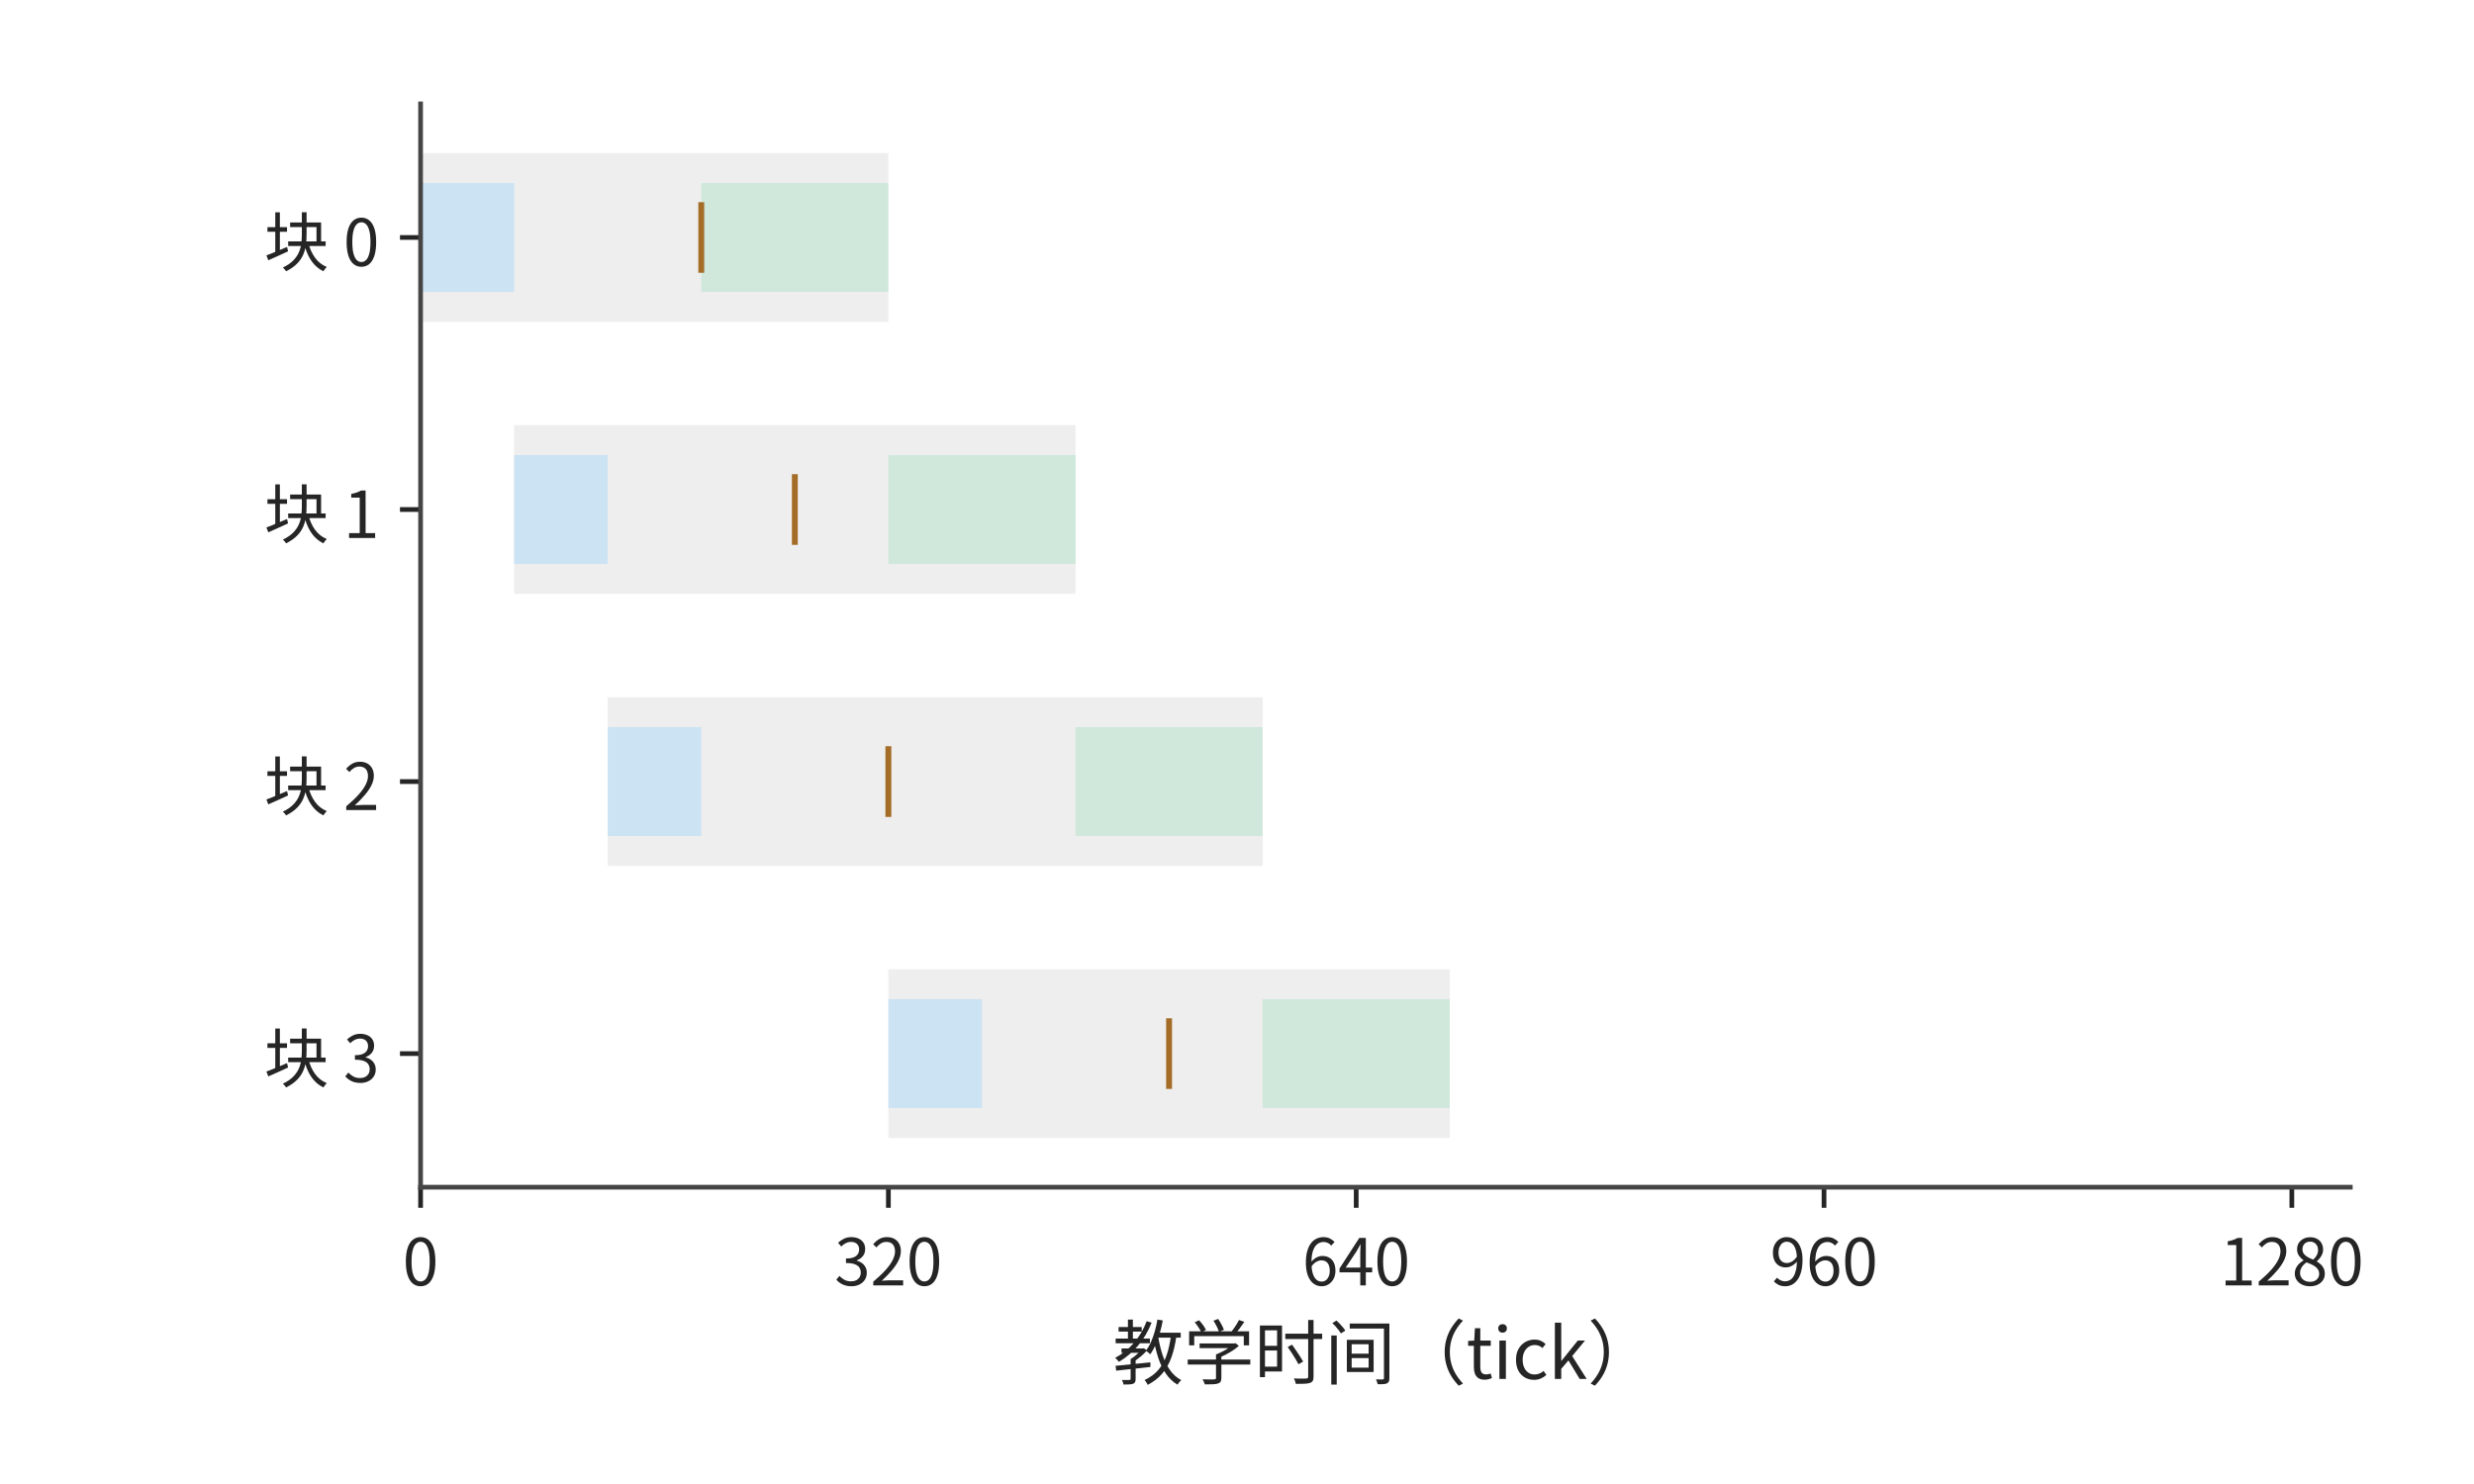
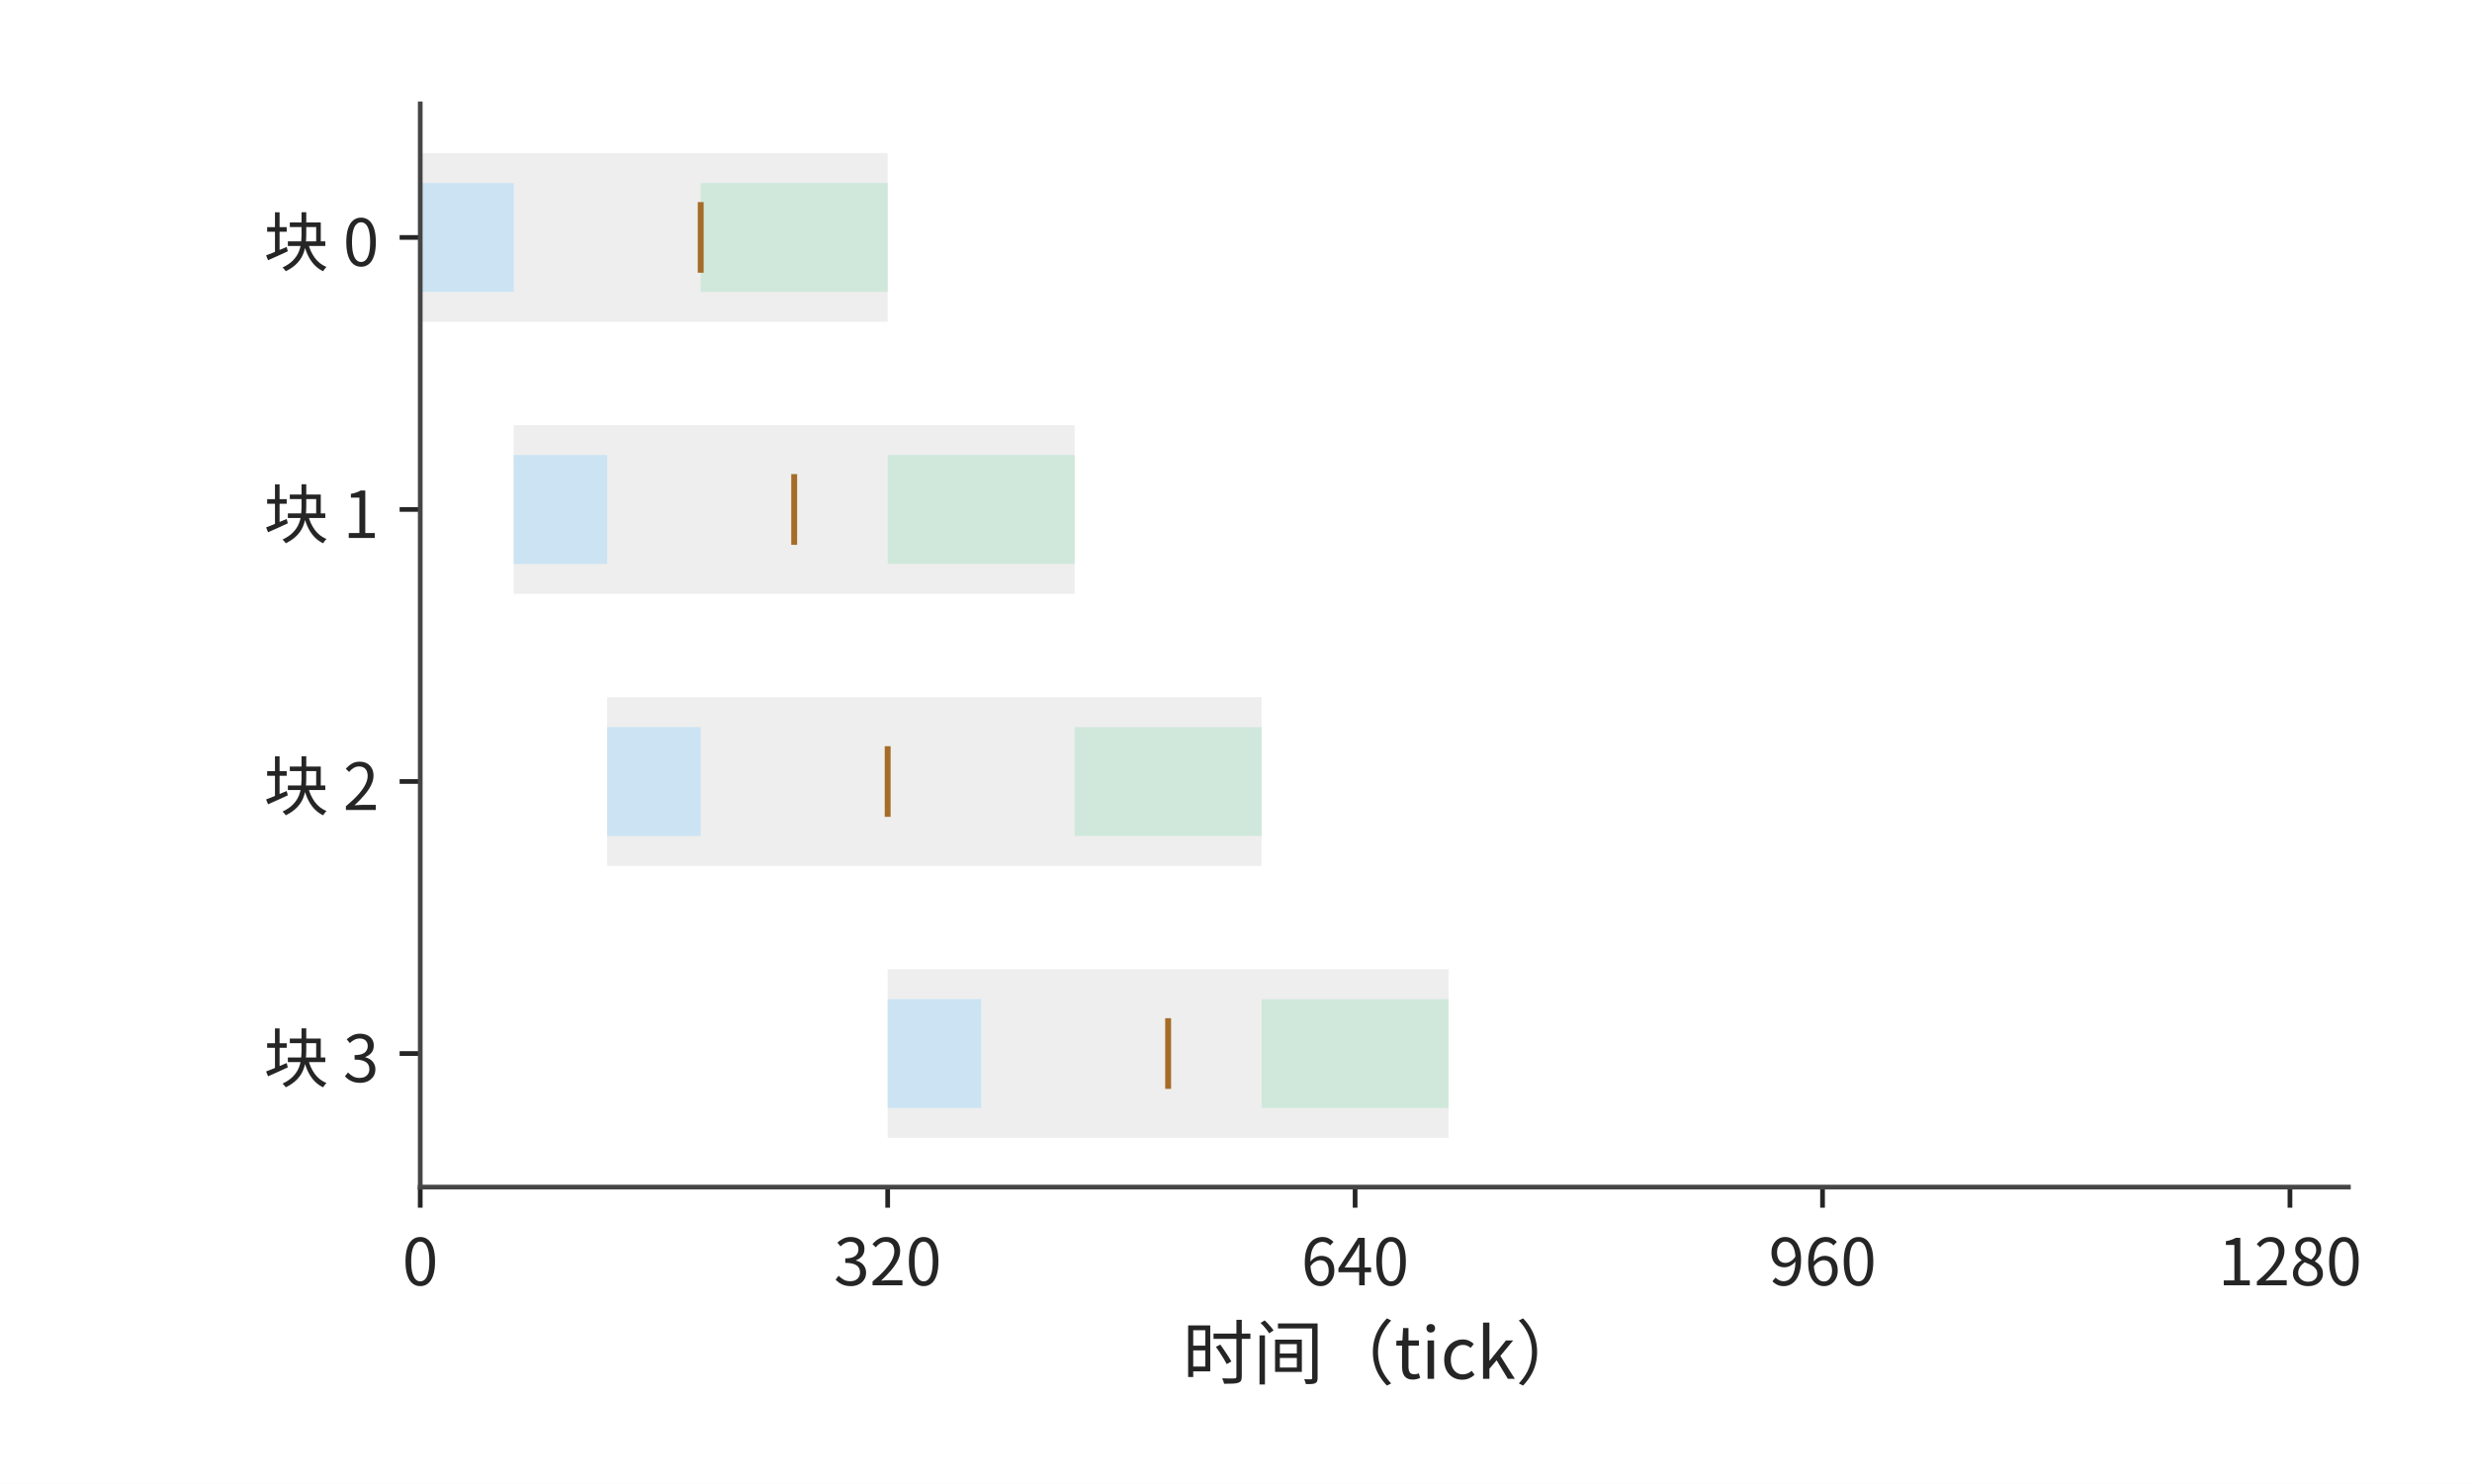
- <svg xmlns="http://www.w3.org/2000/svg" xmlns:xlink="http://www.w3.org/1999/xlink" width="420pt" height="252pt" viewBox="0 0 420 252" version="1.1">
+ <svg xmlns="http://www.w3.org/2000/svg" xmlns:xlink="http://www.w3.org/1999/xlink" width="419.76pt" height="252pt" viewBox="0 0 419.76 252" version="1.1">
  <defs>
    <style type="text/css">*{stroke-linejoin: round; stroke-linecap: butt}</style>
  </defs>
  <g id="figure_1">
    <g id="patch_1">
-       <path d="M 0 252  L 420 252  L 420 0  L 0 0  z " style="fill: #ffffff" />
+       <path d="M 0 252  L 419.76 252  L 419.76 0  L 0 0  z " style="fill: #ffffff" />
    </g>
    <g id="axes_1">
      <g id="patch_2">
-         <path d="M 71.4 201.6  L 399 201.6  L 399 17.64  L 71.4 17.64  z " style="fill: #ffffff" />
+         <path d="M 71.359 201.6  L 398.772 201.6  L 398.772 17.64  L 71.359 17.64  z " style="fill: #ffffff" />
      </g>
      <g id="patch_3">
-         <path d="M 71.4 26.002  L 150.818 26.002  L 150.818 54.645  L 71.4 54.645  z " clip-path="url(#peefb27de23)" style="fill: #eeeeee" />
+         <path d="M 71.359 26.002  L 150.732 26.002  L 150.732 54.645  L 71.359 54.645  z " clip-path="url(#pdf66d35158)" style="fill: #eeeeee" />
      </g>
      <g id="patch_4">
-         <path d="M 71.4 31.084  L 87.284 31.084  L 87.284 49.563  L 71.4 49.563  z " clip-path="url(#peefb27de23)" style="fill: #cbe3f3" />
+         <path d="M 71.359 31.084  L 87.234 31.084  L 87.234 49.563  L 71.359 49.563  z " clip-path="url(#pdf66d35158)" style="fill: #cbe3f3" />
      </g>
      <g id="patch_5">
-         <path d="M 119.051 31.084  L 150.818 31.084  L 150.818 49.563  L 119.051 49.563  z " clip-path="url(#peefb27de23)" style="fill: #cfe8db" />
+         <path d="M 118.983 31.084  L 150.732 31.084  L 150.732 49.563  L 118.983 49.563  z " clip-path="url(#pdf66d35158)" style="fill: #cfe8db" />
      </g>
      <g id="patch_6">
-         <path d="M 87.284 72.2  L 182.585 72.2  L 182.585 100.842  L 87.284 100.842  z " clip-path="url(#peefb27de23)" style="fill: #eeeeee" />
+         <path d="M 87.234 72.2  L 182.481 72.2  L 182.481 100.842  L 87.234 100.842  z " clip-path="url(#pdf66d35158)" style="fill: #eeeeee" />
      </g>
      <g id="patch_7">
-         <path d="M 87.284 77.281  L 103.167 77.281  L 103.167 95.761  L 87.284 95.761  z " clip-path="url(#peefb27de23)" style="fill: #cbe3f3" />
+         <path d="M 87.234 77.281  L 103.108 77.281  L 103.108 95.761  L 87.234 95.761  z " clip-path="url(#pdf66d35158)" style="fill: #cbe3f3" />
      </g>
      <g id="patch_8">
-         <path d="M 150.818 77.281  L 182.585 77.281  L 182.585 95.761  L 150.818 95.761  z " clip-path="url(#peefb27de23)" style="fill: #cfe8db" />
+         <path d="M 150.732 77.281  L 182.481 77.281  L 182.481 95.761  L 150.732 95.761  z " clip-path="url(#pdf66d35158)" style="fill: #cfe8db" />
      </g>
      <g id="patch_9">
-         <path d="M 103.167 118.398  L 214.353 118.398  L 214.353 147.04  L 103.167 147.04  z " clip-path="url(#peefb27de23)" style="fill: #eeeeee" />
+         <path d="M 103.108 118.398  L 214.23 118.398  L 214.23 147.04  L 103.108 147.04  z " clip-path="url(#pdf66d35158)" style="fill: #eeeeee" />
      </g>
      <g id="patch_10">
-         <path d="M 103.167 123.479  L 119.051 123.479  L 119.051 141.959  L 103.167 141.959  z " clip-path="url(#peefb27de23)" style="fill: #cbe3f3" />
+         <path d="M 103.108 123.479  L 118.983 123.479  L 118.983 141.959  L 103.108 141.959  z " clip-path="url(#pdf66d35158)" style="fill: #cbe3f3" />
      </g>
      <g id="patch_11">
-         <path d="M 182.585 123.479  L 214.353 123.479  L 214.353 141.959  L 182.585 141.959  z " clip-path="url(#peefb27de23)" style="fill: #cfe8db" />
+         <path d="M 182.481 123.479  L 214.23 123.479  L 214.23 141.959  L 182.481 141.959  z " clip-path="url(#pdf66d35158)" style="fill: #cfe8db" />
      </g>
      <g id="patch_12">
-         <path d="M 150.818 164.595  L 246.12 164.595  L 246.12 193.238  L 150.818 193.238  z " clip-path="url(#peefb27de23)" style="fill: #eeeeee" />
+         <path d="M 150.732 164.595  L 245.979 164.595  L 245.979 193.238  L 150.732 193.238  z " clip-path="url(#pdf66d35158)" style="fill: #eeeeee" />
      </g>
      <g id="patch_13">
-         <path d="M 150.818 169.677  L 166.702 169.677  L 166.702 188.156  L 150.818 188.156  z " clip-path="url(#peefb27de23)" style="fill: #cbe3f3" />
+         <path d="M 150.732 169.677  L 166.607 169.677  L 166.607 188.156  L 150.732 188.156  z " clip-path="url(#pdf66d35158)" style="fill: #cbe3f3" />
      </g>
      <g id="patch_14">
-         <path d="M 214.353 169.677  L 246.12 169.677  L 246.12 188.156  L 214.353 188.156  z " clip-path="url(#peefb27de23)" style="fill: #cfe8db" />
+         <path d="M 214.23 169.677  L 245.979 169.677  L 245.979 188.156  L 214.23 188.156  z " clip-path="url(#pdf66d35158)" style="fill: #cfe8db" />
      </g>
      <g id="matplotlib.axis_1">
        <g id="xtick_1">
          <g id="line2d_1">
            <defs>
-               <path id="m1d74a62649" d="M 0 0  L 0 3.5  " style="stroke: #252525; stroke-width: 0.8" />
+               <path id="m41f6642249" d="M 0 0  L 0 3.5  " style="stroke: #252525; stroke-width: 0.8" />
            </defs>
            <g>
-               <use xlink:href="#m1d74a62649" x="71.4" y="201.6" style="fill: #252525; stroke: #252525; stroke-width: 0.8" />
+               <use xlink:href="#m41f6642249" x="71.359" y="201.6" style="fill: #252525; stroke: #252525; stroke-width: 0.8" />
            </g>
          </g>
          <g id="text_1">
-             <g style="fill: #252525" transform="translate(68.3475 218.28) scale(0.11 -0.11)">
+             <g style="fill: #252525" transform="translate(68.3067 218.28) scale(0.11 -0.11)">
              <defs>
                <path id="SourceHanSansCN-Regular-11" d="M 1779 -83  Q 1338 -83 1008 185  Q 678 454 499 998  Q 320 1542 320 2362  Q 320 3181 499 3715  Q 678 4250 1008 4512  Q 1338 4774 1779 4774  Q 2227 4774 2553 4508  Q 2880 4243 3059 3712  Q 3238 3181 3238 2362  Q 3238 1542 3059 998  Q 2880 454 2553 185  Q 2227 -83 1779 -83  z M 1779 390  Q 2048 390 2249 595  Q 2451 800 2563 1238  Q 2675 1677 2675 2362  Q 2675 3046 2563 3478  Q 2451 3910 2249 4112  Q 2048 4314 1779 4314  Q 1517 4314 1312 4112  Q 1107 3910 995 3478  Q 883 3046 883 2362  Q 883 1677 995 1238  Q 1107 800 1312 595  Q 1517 390 1779 390  z " transform="scale(0.015625)" />
              </defs>
              <use xlink:href="#SourceHanSansCN-Regular-11" />
            </g>
          </g>
        </g>
        <g id="xtick_2">
          <g id="line2d_2">
            <g>
-               <use xlink:href="#m1d74a62649" x="150.818" y="201.6" style="fill: #252525; stroke: #252525; stroke-width: 0.8" />
+               <use xlink:href="#m41f6642249" x="150.732" y="201.6" style="fill: #252525; stroke: #252525; stroke-width: 0.8" />
            </g>
          </g>
          <g id="text_2">
-             <g style="fill: #252525" transform="translate(141.6607 218.28) scale(0.11 -0.11)">
+             <g style="fill: #252525" transform="translate(141.5745 218.28) scale(0.11 -0.11)">
              <defs>
                <path id="SourceHanSansCN-Regular-14" d="M 1683 -83  Q 1318 -83 1040 6  Q 762 96 550 243  Q 339 390 186 563  L 486 941  Q 691 730 969 566  Q 1248 403 1645 403  Q 1926 403 2140 508  Q 2355 614 2476 809  Q 2598 1005 2598 1274  Q 2598 1555 2460 1766  Q 2323 1978 2003 2096  Q 1683 2214 1139 2214  L 1139 2662  Q 1626 2662 1907 2780  Q 2189 2899 2313 3104  Q 2438 3309 2438 3558  Q 2438 3898 2227 4099  Q 2016 4301 1645 4301  Q 1363 4301 1116 4173  Q 870 4045 672 3846  L 358 4218  Q 627 4461 944 4617  Q 1261 4774 1664 4774  Q 2061 4774 2371 4636  Q 2682 4499 2858 4236  Q 3034 3974 3034 3603  Q 3034 3174 2803 2892  Q 2573 2611 2202 2477  L 2202 2445  Q 2477 2381 2701 2221  Q 2925 2061 3059 1817  Q 3194 1574 3194 1254  Q 3194 838 2989 537  Q 2784 237 2445 77  Q 2106 -83 1683 -83  z " transform="scale(0.015625)" />
                <path id="SourceHanSansCN-Regular-13" d="M 282 0  L 282 371  Q 1030 998 1504 1529  Q 1978 2061 2205 2518  Q 2432 2976 2432 3373  Q 2432 3642 2339 3853  Q 2246 4064 2054 4182  Q 1862 4301 1568 4301  Q 1280 4301 1033 4147  Q 787 3994 595 3757  L 269 4077  Q 550 4390 873 4582  Q 1197 4774 1638 4774  Q 2061 4774 2365 4604  Q 2669 4435 2838 4124  Q 3008 3814 3008 3398  Q 3008 2925 2768 2445  Q 2528 1965 2105 1472  Q 1683 979 1126 461  Q 1312 474 1517 490  Q 1722 506 1894 506  L 3232 506  L 3232 0  L 282 0  z " transform="scale(0.015625)" />
              </defs>
              <use xlink:href="#SourceHanSansCN-Regular-14" />
              <use xlink:href="#SourceHanSansCN-Regular-13" transform="translate(55.5 0)" />
              <use xlink:href="#SourceHanSansCN-Regular-11" transform="translate(111 0)" />
            </g>
          </g>
        </g>
        <g id="xtick_3">
          <g id="line2d_3">
            <g>
-               <use xlink:href="#m1d74a62649" x="230.236" y="201.6" style="fill: #252525; stroke: #252525; stroke-width: 0.8" />
+               <use xlink:href="#m41f6642249" x="230.105" y="201.6" style="fill: #252525; stroke: #252525; stroke-width: 0.8" />
            </g>
          </g>
          <g id="text_3">
-             <g style="fill: #252525" transform="translate(221.0789 218.28) scale(0.11 -0.11)">
+             <g style="fill: #252525" transform="translate(220.9473 218.28) scale(0.11 -0.11)">
              <defs>
                <path id="SourceHanSansCN-Regular-17" d="M 1926 -83  Q 1594 -83 1306 61  Q 1018 205 806 496  Q 595 787 476 1222  Q 358 1658 358 2240  Q 358 2925 499 3411  Q 640 3898 883 4198  Q 1126 4499 1440 4636  Q 1754 4774 2093 4774  Q 2458 4774 2726 4640  Q 2995 4506 3194 4294  L 2861 3936  Q 2726 4102 2528 4198  Q 2330 4294 2118 4294  Q 1786 4294 1510 4099  Q 1235 3904 1072 3456  Q 909 3008 909 2240  Q 909 1638 1027 1222  Q 1146 806 1373 592  Q 1600 378 1926 378  Q 2157 378 2333 512  Q 2509 646 2614 886  Q 2720 1126 2720 1440  Q 2720 1760 2627 1993  Q 2534 2227 2348 2352  Q 2163 2477 1875 2477  Q 1651 2477 1388 2333  Q 1126 2189 890 1837  L 870 2298  Q 1018 2490 1197 2627  Q 1376 2765 1577 2838  Q 1779 2912 1971 2912  Q 2368 2912 2659 2749  Q 2950 2586 3113 2259  Q 3277 1933 3277 1440  Q 3277 986 3091 643  Q 2906 301 2602 109  Q 2298 -83 1926 -83  z " transform="scale(0.015625)" />
                <path id="SourceHanSansCN-Regular-15" d="M 2176 0  L 2176 3200  Q 2176 3373 2189 3622  Q 2202 3872 2208 4051  L 2182 4051  Q 2093 3885 2000 3709  Q 1907 3533 1805 3360  L 736 1760  L 3354 1760  L 3354 1293  L 128 1293  L 128 1677  L 2080 4691  L 2726 4691  L 2726 0  L 2176 0  z " transform="scale(0.015625)" />
              </defs>
              <use xlink:href="#SourceHanSansCN-Regular-17" />
              <use xlink:href="#SourceHanSansCN-Regular-15" transform="translate(55.5 0)" />
              <use xlink:href="#SourceHanSansCN-Regular-11" transform="translate(111 0)" />
            </g>
          </g>
        </g>
        <g id="xtick_4">
          <g id="line2d_4">
            <g>
-               <use xlink:href="#m1d74a62649" x="309.655" y="201.6" style="fill: #252525; stroke: #252525; stroke-width: 0.8" />
+               <use xlink:href="#m41f6642249" x="309.478" y="201.6" style="fill: #252525; stroke: #252525; stroke-width: 0.8" />
            </g>
          </g>
          <g id="text_4">
-             <g style="fill: #252525" transform="translate(300.497 218.28) scale(0.11 -0.11)">
+             <g style="fill: #252525" transform="translate(300.3201 218.28) scale(0.11 -0.11)">
              <defs>
                <path id="SourceHanSansCN-Regular-1a" d="M 1504 -83  Q 1120 -83 841 54  Q 563 192 371 397  L 691 762  Q 845 595 1053 499  Q 1261 403 1485 403  Q 1722 403 1933 512  Q 2144 621 2307 873  Q 2470 1126 2563 1536  Q 2656 1946 2656 2547  Q 2656 3123 2537 3520  Q 2419 3917 2188 4118  Q 1958 4320 1632 4320  Q 1408 4320 1229 4185  Q 1050 4051 941 3814  Q 832 3578 832 3251  Q 832 2938 925 2704  Q 1018 2470 1206 2342  Q 1395 2214 1670 2214  Q 1907 2214 2166 2364  Q 2426 2515 2662 2861  L 2688 2394  Q 2547 2214 2364 2073  Q 2182 1933 1980 1856  Q 1779 1779 1574 1779  Q 1184 1779 893 1945  Q 602 2112 442 2441  Q 282 2771 282 3251  Q 282 3712 467 4054  Q 653 4397 957 4585  Q 1261 4774 1626 4774  Q 1965 4774 2253 4636  Q 2541 4499 2752 4220  Q 2963 3942 3084 3526  Q 3206 3110 3206 2547  Q 3206 1837 3065 1334  Q 2925 832 2681 518  Q 2438 205 2134 61  Q 1830 -83 1504 -83  z " transform="scale(0.015625)" />
              </defs>
              <use xlink:href="#SourceHanSansCN-Regular-1a" />
              <use xlink:href="#SourceHanSansCN-Regular-17" transform="translate(55.5 0)" />
              <use xlink:href="#SourceHanSansCN-Regular-11" transform="translate(111 0)" />
            </g>
          </g>
        </g>
        <g id="xtick_5">
          <g id="line2d_5">
            <g>
-               <use xlink:href="#m1d74a62649" x="389.073" y="201.6" style="fill: #252525; stroke: #252525; stroke-width: 0.8" />
+               <use xlink:href="#m41f6642249" x="388.85" y="201.6" style="fill: #252525; stroke: #252525; stroke-width: 0.8" />
            </g>
          </g>
          <g id="text_5">
-             <g style="fill: #252525" transform="translate(376.8627 218.28) scale(0.11 -0.11)">
+             <g style="fill: #252525" transform="translate(376.6404 218.28) scale(0.11 -0.11)">
              <defs>
                <path id="SourceHanSansCN-Regular-12" d="M 563 0  L 563 486  L 1613 486  L 1613 3987  L 774 3987  L 774 4358  Q 1088 4416 1321 4499  Q 1555 4582 1747 4691  L 2195 4691  L 2195 486  L 3136 486  L 3136 0  L 563 0  z " transform="scale(0.015625)" />
                <path id="SourceHanSansCN-Regular-19" d="M 1792 -83  Q 1357 -83 1017 77  Q 678 237 486 518  Q 294 800 294 1165  Q 294 1478 419 1731  Q 544 1984 742 2166  Q 941 2349 1152 2464  L 1152 2490  Q 896 2669 707 2934  Q 518 3200 518 3571  Q 518 3930 688 4195  Q 858 4461 1149 4611  Q 1440 4762 1805 4762  Q 2208 4762 2496 4602  Q 2784 4442 2937 4166  Q 3091 3891 3091 3526  Q 3091 3283 2992 3065  Q 2893 2848 2752 2678  Q 2611 2509 2470 2394  L 2470 2362  Q 2675 2246 2854 2083  Q 3034 1920 3146 1686  Q 3258 1453 3258 1126  Q 3258 794 3075 515  Q 2893 237 2563 77  Q 2234 -83 1792 -83  z M 2112 2547  Q 2349 2758 2470 2998  Q 2592 3238 2592 3494  Q 2592 3731 2499 3916  Q 2406 4102 2227 4214  Q 2048 4326 1798 4326  Q 1472 4326 1261 4121  Q 1050 3917 1050 3571  Q 1050 3296 1200 3107  Q 1350 2918 1593 2787  Q 1837 2656 2112 2547  z M 1798 352  Q 2074 352 2275 454  Q 2477 557 2589 736  Q 2701 915 2701 1146  Q 2701 1382 2598 1552  Q 2496 1722 2326 1850  Q 2157 1978 1933 2080  Q 1709 2182 1459 2278  Q 1178 2099 995 1827  Q 813 1555 813 1216  Q 813 973 941 774  Q 1069 576 1296 464  Q 1523 352 1798 352  z " transform="scale(0.015625)" />
              </defs>
              <use xlink:href="#SourceHanSansCN-Regular-12" />
              <use xlink:href="#SourceHanSansCN-Regular-13" transform="translate(55.5 0)" />
              <use xlink:href="#SourceHanSansCN-Regular-19" transform="translate(111 0)" />
              <use xlink:href="#SourceHanSansCN-Regular-11" transform="translate(166.5 0)" />
            </g>
          </g>
        </g>
        <g id="text_6">
-           <g style="fill: #252525" transform="translate(188.9156 234.16) scale(0.12 -0.12)">
+           <g style="fill: #252525" transform="translate(200.7812 234.16) scale(0.12 -0.12)">
            <defs>
-               <path id="SourceHanSansCN-Regular-3984" d="M 2714 2758  L 2714 2368  L 787 2368  L 787 2758  L 2714 2758  z M 2618 4704  L 2618 4288  L 525 4288  L 525 4704  L 2618 4704  z M 3360 3654  L 3360 3232  L 256 3232  L 256 3654  L 3360 3654  z M 1818 5376  L 1818 3437  L 1370 3437  L 1370 5376  L 1818 5376  z M 3514 5101  Q 3046 3917 2291 3021  Q 1536 2125 557 1549  Q 525 1594 461 1661  Q 397 1728 329 1798  Q 262 1869 211 1907  Q 1190 2426 1920 3277  Q 2650 4128 3066 5229  L 3514 5101  z M 2067 -6  Q 2067 -186 2019 -285  Q 1971 -384 1843 -435  Q 1709 -486 1497 -496  Q 1286 -506 973 -506  Q 960 -416 918 -297  Q 877 -179 826 -90  Q 1069 -96 1254 -96  Q 1440 -96 1504 -90  Q 1574 -90 1593 -70  Q 1613 -51 1613 6  L 1613 1792  L 2067 1792  L 2067 -6  z M 2720 2758  L 2810 2784  L 3091 2579  Q 2842 2291 2506 2012  Q 2170 1734 1856 1542  Q 1811 1606 1737 1676  Q 1664 1747 1606 1798  Q 1792 1907 1984 2060  Q 2176 2214 2342 2377  Q 2509 2541 2618 2675  L 2618 2758  L 2720 2758  z M 250 1190  Q 640 1222 1152 1273  Q 1664 1325 2246 1385  Q 2829 1446 3405 1504  L 3405 1088  Q 2854 1024 2291 963  Q 1728 902 1219 848  Q 710 794 307 749  L 250 1190  z M 6150 4186  L 6150 3738  L 3872 3738  L 3872 4186  L 6150 4186  z M 4525 5299  Q 4416 4698 4249 4134  Q 4083 3571 3868 3081  Q 3654 2592 3386 2227  Q 3354 2272 3280 2336  Q 3206 2400 3129 2461  Q 3053 2522 2989 2554  Q 3251 2886 3452 3337  Q 3654 3789 3801 4310  Q 3949 4832 4038 5376  L 4525 5299  z M 5760 3891  Q 5606 2784 5302 1942  Q 4998 1101 4483 493  Q 3968 -115 3162 -538  Q 3142 -474 3088 -394  Q 3034 -314 2979 -230  Q 2925 -147 2874 -102  Q 3635 256 4118 813  Q 4602 1370 4870 2147  Q 5139 2925 5267 3936  L 5760 3891  z M 4115 3802  Q 4256 2918 4515 2144  Q 4774 1370 5187 787  Q 5600 205 6202 -109  Q 6144 -154 6077 -227  Q 6010 -301 5952 -377  Q 5894 -454 5856 -518  Q 5235 -147 4806 477  Q 4378 1101 4109 1929  Q 3840 2758 3680 3731  L 4115 3802  z " transform="scale(0.015625)" />
-               <path id="SourceHanSansCN-Regular-2f9b" d="M 4634 3213  L 4634 2790  L 1459 2790  L 1459 3213  L 4634 3213  z M 6048 1760  L 6048 1306  L 384 1306  L 384 1760  L 6048 1760  z M 3430 83  Q 3430 -134 3363 -246  Q 3296 -358 3117 -416  Q 2944 -474 2659 -483  Q 2374 -493 1933 -493  Q 1907 -397 1846 -262  Q 1786 -128 1722 -32  Q 1971 -38 2188 -44  Q 2406 -51 2563 -48  Q 2720 -45 2784 -38  Q 2880 -32 2912 -3  Q 2944 26 2944 90  L 2944 2221  L 3430 2221  L 3430 83  z M 4602 3213  L 4704 3238  L 5018 3002  Q 4787 2790 4486 2592  Q 4186 2394 3859 2224  Q 3533 2054 3206 1926  Q 3162 1997 3082 2083  Q 3002 2170 2944 2221  Q 3226 2330 3523 2480  Q 3821 2630 4073 2800  Q 4326 2970 4486 3123  L 4486 3213  L 4602 3213  z M 5939 4314  L 5939 3040  L 5459 3040  L 5459 3878  L 973 3878  L 973 3040  L 512 3040  L 512 4314  L 5939 4314  z M 5510 5171  Q 5312 4877 5085 4573  Q 4858 4269 4672 4058  L 4294 4218  Q 4416 4371 4553 4566  Q 4691 4762 4816 4963  Q 4941 5165 5024 5338  L 5510 5171  z M 1414 5312  Q 1600 5120 1776 4873  Q 1952 4627 2035 4435  L 1613 4230  Q 1530 4416 1360 4672  Q 1190 4928 1018 5133  L 1414 5312  z M 3136 5434  Q 3296 5203 3446 4924  Q 3597 4646 3661 4448  L 3213 4269  Q 3155 4474 3011 4755  Q 2867 5037 2714 5274  L 3136 5434  z " transform="scale(0.015625)" />
              <path id="SourceHanSansCN-Regular-3a20" d="M 2522 4838  L 2522 678  L 755 678  L 755 1114  L 2074 1114  L 2074 4403  L 755 4403  L 755 4838  L 2522 4838  z M 2240 3002  L 2240 2573  L 774 2573  L 774 3002  L 2240 3002  z M 979 4838  L 979 160  L 518 160  L 518 4838  L 979 4838  z M 6157 4096  L 6157 3616  L 2816 3616  L 2816 4096  L 6157 4096  z M 5376 211  Q 5376 -51 5302 -176  Q 5229 -301 5056 -358  Q 4883 -422 4569 -435  Q 4256 -448 3776 -448  Q 3757 -346 3705 -202  Q 3654 -58 3597 45  Q 3853 38 4080 32  Q 4307 26 4473 29  Q 4640 32 4710 38  Q 4806 38 4848 76  Q 4890 115 4890 211  L 4890 5344  L 5376 5344  L 5376 211  z M 3430 3104  Q 3603 2861 3795 2579  Q 3987 2298 4156 2035  Q 4326 1773 4435 1574  L 4013 1331  Q 3910 1530 3747 1802  Q 3584 2074 3395 2362  Q 3206 2650 3034 2893  L 3430 3104  z " transform="scale(0.015625)" />
              <path id="SourceHanSansCN-Regular-69f3" d="M 1075 3936  L 1075 -512  L 582 -512  L 582 3936  L 1075 3936  z M 1050 5293  Q 1197 5158 1350 4995  Q 1504 4832 1638 4672  Q 1773 4512 1850 4378  L 1453 4122  Q 1376 4256 1251 4419  Q 1126 4582 976 4752  Q 826 4922 678 5062  L 1050 5293  z M 5619 5018  L 5619 4563  L 2253 4563  L 2253 5018  L 5619 5018  z M 5843 70  Q 5843 -128 5795 -233  Q 5747 -339 5619 -403  Q 5491 -461 5283 -473  Q 5075 -486 4781 -480  Q 4762 -397 4720 -262  Q 4678 -128 4627 -38  Q 4832 -45 5005 -45  Q 5178 -45 5242 -45  Q 5306 -38 5328 -12  Q 5350 13 5350 70  L 5350 5018  L 5843 5018  L 5843 70  z M 2426 1024  L 3962 1024  L 3962 1888  L 2426 1888  L 2426 1024  z M 2426 2291  L 3962 2291  L 3962 3142  L 2426 3142  L 2426 2291  z M 4416 3546  L 4416 627  L 1990 627  L 1990 3546  L 4416 3546  z " transform="scale(0.015625)" />
              <path id="SourceHanSansCN-Regular-7463" d="M 4448 2432  Q 4448 3059 4605 3603  Q 4762 4147 5050 4617  Q 5338 5088 5722 5478  L 6106 5280  Q 5741 4902 5472 4457  Q 5203 4013 5059 3510  Q 4915 3008 4915 2432  Q 4915 1862 5059 1356  Q 5203 851 5472 409  Q 5741 -32 6106 -416  L 5722 -614  Q 5338 -218 5050 249  Q 4762 717 4605 1264  Q 4448 1811 4448 2432  z " transform="scale(0.015625)" />
              <path id="SourceHanSansCN-Regular-55" d="M 1677 -70  Q 1312 -70 1094 77  Q 877 224 784 486  Q 691 749 691 1094  L 691 3002  L 173 3002  L 173 3443  L 723 3475  L 787 4595  L 1274 4595  L 1274 3475  L 2221 3475  L 2221 3002  L 1274 3002  L 1274 1082  Q 1274 755 1392 582  Q 1510 410 1811 410  Q 1907 410 2006 429  Q 2106 448 2208 499  L 2330 83  Q 2195 19 2022 -25  Q 1850 -70 1677 -70  z " transform="scale(0.015625)" />
              <path id="SourceHanSansCN-Regular-4a" d="M 589 0  L 589 3475  L 1178 3475  L 1178 0  L 589 0  z M 877 4192  Q 704 4192 595 4297  Q 486 4403 486 4582  Q 486 4755 595 4857  Q 704 4960 877 4960  Q 1050 4960 1158 4857  Q 1267 4755 1267 4582  Q 1267 4403 1158 4297  Q 1050 4192 877 4192  z " transform="scale(0.015625)" />
              <path id="SourceHanSansCN-Regular-44" d="M 1971 -83  Q 1504 -83 1133 131  Q 762 346 547 752  Q 333 1158 333 1734  Q 333 2317 563 2723  Q 794 3130 1178 3347  Q 1562 3565 2003 3565  Q 2342 3565 2592 3449  Q 2842 3334 3014 3155  L 2726 2797  Q 2592 2925 2422 2998  Q 2253 3072 2029 3072  Q 1722 3072 1472 2905  Q 1222 2739 1078 2438  Q 934 2138 934 1734  Q 934 1338 1072 1037  Q 1210 736 1453 569  Q 1696 403 2016 403  Q 2253 403 2464 492  Q 2675 582 2829 723  L 3085 365  Q 2867 160 2582 38  Q 2298 -83 1971 -83  z " transform="scale(0.015625)" />
              <path id="SourceHanSansCN-Regular-4c" d="M 589 0  L 589 5094  L 1165 5094  L 1165 1645  L 1190 1645  L 2662 3475  L 3315 3475  L 2157 2074  L 3469 0  L 2835 0  L 1818 1677  L 1165 915  L 1165 0  L 589 0  z " transform="scale(0.015625)" />
              <path id="SourceHanSansCN-Regular-7464" d="M 1952 2432  Q 1952 1811 1795 1264  Q 1638 717 1350 249  Q 1062 -218 678 -614  L 294 -416  Q 659 -32 928 409  Q 1197 851 1341 1356  Q 1485 1862 1485 2432  Q 1485 3008 1341 3510  Q 1197 4013 928 4457  Q 659 4902 294 5280  L 678 5478  Q 1062 5088 1350 4617  Q 1638 4147 1795 3603  Q 1952 3059 1952 2432  z " transform="scale(0.015625)" />
            </defs>
-             <use xlink:href="#SourceHanSansCN-Regular-3984" />
-             <use xlink:href="#SourceHanSansCN-Regular-2f9b" transform="translate(100 0)" />
-             <use xlink:href="#SourceHanSansCN-Regular-3a20" transform="translate(200 0)" />
-             <use xlink:href="#SourceHanSansCN-Regular-69f3" transform="translate(300 0)" />
-             <use xlink:href="#SourceHanSansCN-Regular-7463" transform="translate(400 0)" />
-             <use xlink:href="#SourceHanSansCN-Regular-55" transform="translate(500 0)" />
-             <use xlink:href="#SourceHanSansCN-Regular-4a" transform="translate(537.7031 0)" />
-             <use xlink:href="#SourceHanSansCN-Regular-44" transform="translate(565.2031 0)" />
-             <use xlink:href="#SourceHanSansCN-Regular-4c" transform="translate(616.2031 0)" />
-             <use xlink:href="#SourceHanSansCN-Regular-7464" transform="translate(671.4062 0)" />
+             <use xlink:href="#SourceHanSansCN-Regular-3a20" />
+             <use xlink:href="#SourceHanSansCN-Regular-69f3" transform="translate(100 0)" />
+             <use xlink:href="#SourceHanSansCN-Regular-7463" transform="translate(200 0)" />
+             <use xlink:href="#SourceHanSansCN-Regular-55" transform="translate(300 0)" />
+             <use xlink:href="#SourceHanSansCN-Regular-4a" transform="translate(337.7031 0)" />
+             <use xlink:href="#SourceHanSansCN-Regular-44" transform="translate(365.2031 0)" />
+             <use xlink:href="#SourceHanSansCN-Regular-4c" transform="translate(416.2031 0)" />
+             <use xlink:href="#SourceHanSansCN-Regular-7464" transform="translate(471.4062 0)" />
          </g>
        </g>
      </g>
      <g id="matplotlib.axis_2">
        <g id="ytick_1">
          <g id="line2d_6">
            <defs>
-               <path id="m76b1ea41af" d="M 0 0  L -3.5 0  " style="stroke: #252525; stroke-width: 0.8" />
+               <path id="mcfa1e19fcb" d="M 0 0  L -3.5 0  " style="stroke: #252525; stroke-width: 0.8" />
            </defs>
            <g>
-               <use xlink:href="#m76b1ea41af" x="71.4" y="40.323" style="fill: #252525; stroke: #252525; stroke-width: 0.8" />
+               <use xlink:href="#mcfa1e19fcb" x="71.359" y="40.323" style="fill: #252525; stroke: #252525; stroke-width: 0.8" />
            </g>
          </g>
          <g id="text_7">
-             <g style="fill: #252525" transform="translate(44.83031 45.16316) scale(0.11 -0.11)">
+             <g style="fill: #252525" transform="translate(44.78951 45.16316) scale(0.11 -0.11)">
              <defs>
                <path id="SourceHanSansCN-Regular-2b92" d="M 5632 4294  L 5632 2176  L 5178 2176  L 5178 3840  L 2573 3840  L 2573 4294  L 5632 4294  z M 6080 2426  L 6080 1971  L 2381 1971  L 2381 2426  L 6080 2426  z M 4384 2253  Q 4589 1427 5037 809  Q 5485 192 6195 -102  Q 6144 -147 6080 -224  Q 6016 -301 5958 -381  Q 5901 -461 5862 -525  Q 5363 -282 4998 105  Q 4634 493 4378 1014  Q 4122 1536 3968 2170  L 4384 2253  z M 4198 3123  Q 4198 2611 4134 2102  Q 4070 1594 3868 1120  Q 3667 646 3260 230  Q 2854 -186 2176 -525  Q 2144 -467 2086 -400  Q 2029 -333 1968 -265  Q 1907 -198 1850 -160  Q 2490 147 2864 524  Q 3238 902 3427 1328  Q 3616 1754 3673 2208  Q 3731 2662 3731 3130  L 3731 5306  L 4198 5306  L 4198 3123  z M 2266 3834  L 2266 3379  L 333 3379  L 333 3834  L 2266 3834  z M 1562 5299  L 1562 1146  L 1107 1146  L 1107 5299  L 1562 5299  z M 230 1043  Q 480 1133 816 1270  Q 1152 1408 1523 1565  Q 1894 1722 2266 1875  L 2374 1446  Q 1862 1210 1350 976  Q 838 742 422 563  L 230 1043  z " transform="scale(0.015625)" />
                <path id="SourceHanSansCN-Regular-1" transform="scale(0.015625)" />
              </defs>
              <use xlink:href="#SourceHanSansCN-Regular-2b92" />
              <use xlink:href="#SourceHanSansCN-Regular-1" transform="translate(100 0)" />
              <use xlink:href="#SourceHanSansCN-Regular-11" transform="translate(122.4062 0)" />
            </g>
          </g>
        </g>
        <g id="ytick_2">
          <g id="line2d_7">
            <g>
-               <use xlink:href="#m76b1ea41af" x="71.4" y="86.521" style="fill: #252525; stroke: #252525; stroke-width: 0.8" />
+               <use xlink:href="#mcfa1e19fcb" x="71.359" y="86.521" style="fill: #252525; stroke: #252525; stroke-width: 0.8" />
            </g>
          </g>
          <g id="text_8">
-             <g style="fill: #252525" transform="translate(44.83031 91.36105) scale(0.11 -0.11)">
+             <g style="fill: #252525" transform="translate(44.78951 91.36105) scale(0.11 -0.11)">
              <use xlink:href="#SourceHanSansCN-Regular-2b92" />
              <use xlink:href="#SourceHanSansCN-Regular-1" transform="translate(100 0)" />
              <use xlink:href="#SourceHanSansCN-Regular-12" transform="translate(122.4062 0)" />
            </g>
          </g>
        </g>
        <g id="ytick_3">
          <g id="line2d_8">
            <g>
-               <use xlink:href="#m76b1ea41af" x="71.4" y="132.719" style="fill: #252525; stroke: #252525; stroke-width: 0.8" />
+               <use xlink:href="#mcfa1e19fcb" x="71.359" y="132.719" style="fill: #252525; stroke: #252525; stroke-width: 0.8" />
            </g>
          </g>
          <g id="text_9">
-             <g style="fill: #252525" transform="translate(44.83031 137.5589) scale(0.11 -0.11)">
+             <g style="fill: #252525" transform="translate(44.78951 137.5589) scale(0.11 -0.11)">
              <use xlink:href="#SourceHanSansCN-Regular-2b92" />
              <use xlink:href="#SourceHanSansCN-Regular-1" transform="translate(100 0)" />
              <use xlink:href="#SourceHanSansCN-Regular-13" transform="translate(122.4062 0)" />
            </g>
          </g>
        </g>
        <g id="ytick_4">
          <g id="line2d_9">
            <g>
-               <use xlink:href="#m76b1ea41af" x="71.4" y="178.917" style="fill: #252525; stroke: #252525; stroke-width: 0.8" />
+               <use xlink:href="#mcfa1e19fcb" x="71.359" y="178.917" style="fill: #252525; stroke: #252525; stroke-width: 0.8" />
            </g>
          </g>
          <g id="text_10">
-             <g style="fill: #252525" transform="translate(44.83031 183.7568) scale(0.11 -0.11)">
+             <g style="fill: #252525" transform="translate(44.78951 183.7568) scale(0.11 -0.11)">
              <use xlink:href="#SourceHanSansCN-Regular-2b92" />
              <use xlink:href="#SourceHanSansCN-Regular-1" transform="translate(100 0)" />
              <use xlink:href="#SourceHanSansCN-Regular-14" transform="translate(122.4062 0)" />
            </g>
          </g>
        </g>
      </g>
      <g id="line2d_10">
        <defs>
-           <path id="m9360d8b04c" d="M 0 6  L 0 -6  " style="stroke: #a56c28" />
+           <path id="mb02ef5de0f" d="M 0 6  L 0 -6  " style="stroke: #a56c28" />
        </defs>
-         <g clip-path="url(#peefb27de23)">
-           <use xlink:href="#m9360d8b04c" x="119.051" y="40.323" style="fill: #a56c28; stroke: #a56c28" />
+         <g clip-path="url(#pdf66d35158)">
+           <use xlink:href="#mb02ef5de0f" x="118.983" y="40.323" style="fill: #a56c28; stroke: #a56c28" />
        </g>
      </g>
      <g id="line2d_11">
-         <g clip-path="url(#peefb27de23)">
-           <use xlink:href="#m9360d8b04c" x="134.935" y="86.521" style="fill: #a56c28; stroke: #a56c28" />
+         <g clip-path="url(#pdf66d35158)">
+           <use xlink:href="#mb02ef5de0f" x="134.857" y="86.521" style="fill: #a56c28; stroke: #a56c28" />
        </g>
      </g>
      <g id="line2d_12">
-         <g clip-path="url(#peefb27de23)">
-           <use xlink:href="#m9360d8b04c" x="150.818" y="132.719" style="fill: #a56c28; stroke: #a56c28" />
+         <g clip-path="url(#pdf66d35158)">
+           <use xlink:href="#mb02ef5de0f" x="150.732" y="132.719" style="fill: #a56c28; stroke: #a56c28" />
        </g>
      </g>
      <g id="line2d_13">
-         <g clip-path="url(#peefb27de23)">
-           <use xlink:href="#m9360d8b04c" x="198.469" y="178.917" style="fill: #a56c28; stroke: #a56c28" />
+         <g clip-path="url(#pdf66d35158)">
+           <use xlink:href="#mb02ef5de0f" x="198.356" y="178.917" style="fill: #a56c28; stroke: #a56c28" />
        </g>
      </g>
      <g id="patch_15">
-         <path d="M 71.4 201.6  L 71.4 17.64  " style="fill: none; stroke: #454545; stroke-width: 0.8; stroke-linejoin: miter; stroke-linecap: square" />
+         <path d="M 71.359 201.6  L 71.359 17.64  " style="fill: none; stroke: #454545; stroke-width: 0.8; stroke-linejoin: miter; stroke-linecap: square" />
      </g>
      <g id="patch_16">
-         <path d="M 71.4 201.6  L 399 201.6  " style="fill: none; stroke: #454545; stroke-width: 0.8; stroke-linejoin: miter; stroke-linecap: square" />
+         <path d="M 71.359 201.6  L 398.772 201.6  " style="fill: none; stroke: #454545; stroke-width: 0.8; stroke-linejoin: miter; stroke-linecap: square" />
      </g>
    </g>
  </g>
  <defs>
-     <clipPath id="peefb27de23">
-       <rect x="71.4" y="17.64" width="327.6" height="183.96" />
+     <clipPath id="pdf66d35158">
+       <rect x="71.359" y="17.64" width="327.413" height="183.96" />
    </clipPath>
  </defs>
</svg>
